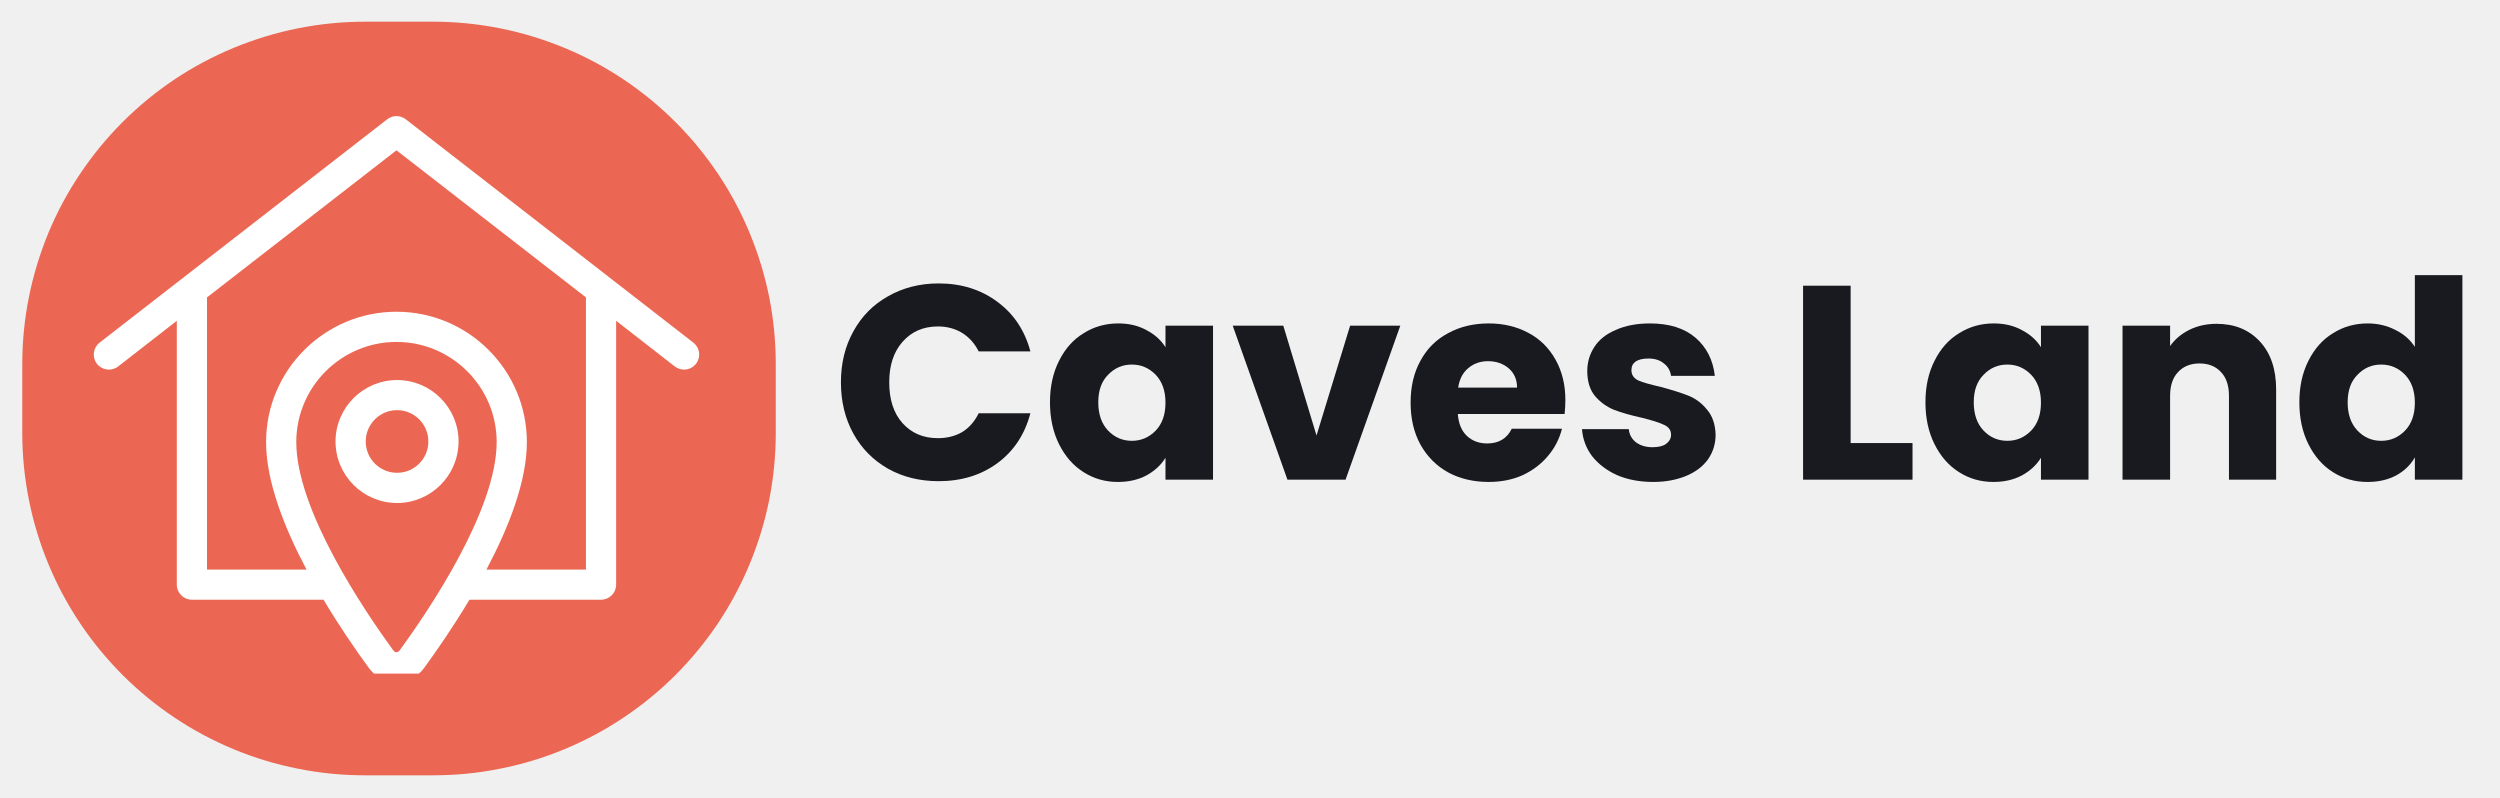
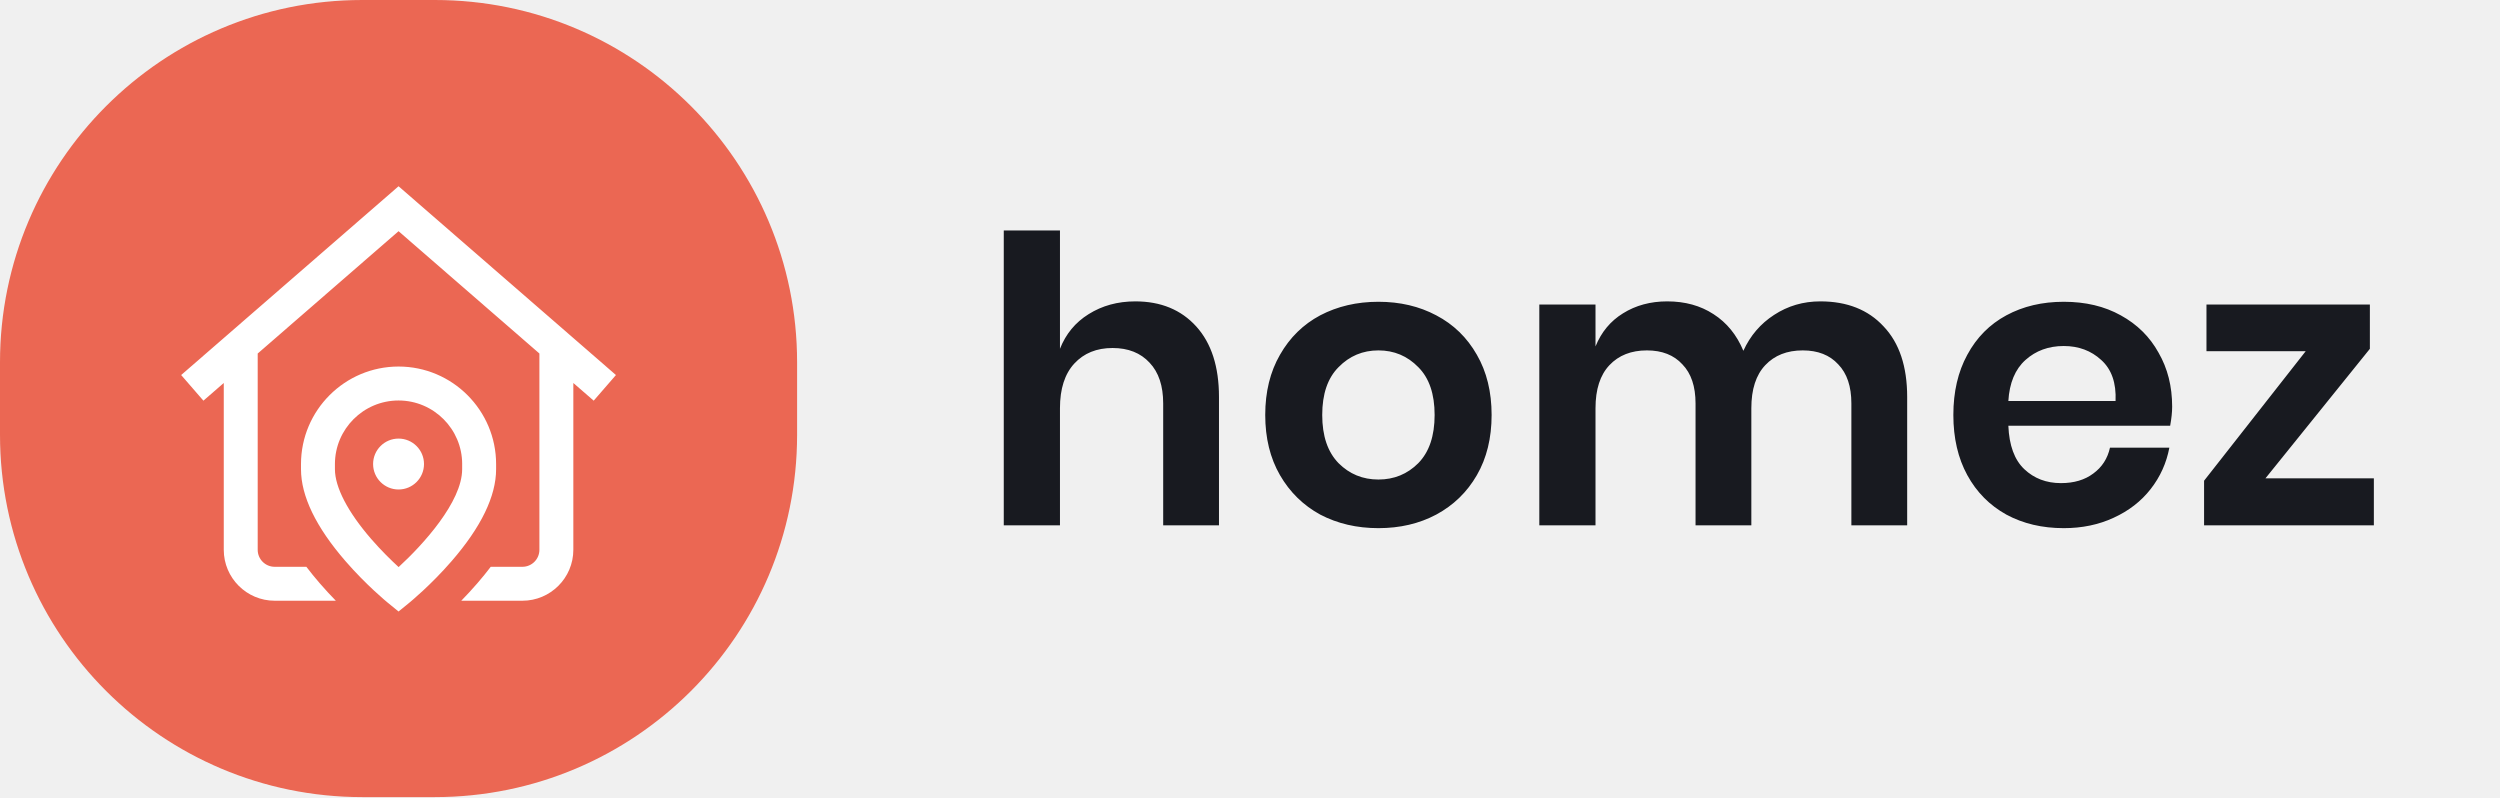
- <svg xmlns="http://www.w3.org/2000/svg" width="138" zoomAndPan="magnify" viewBox="0 0 103.5 33" height="44" preserveAspectRatio="xMidYMid meet" version="1.0">
+ <svg xmlns="http://www.w3.org/2000/svg" width="138" height="44" viewBox="0 0 138 44" fill="none">
+   <path d="M62.668 16.636C64.076 16.636 65.198 17.098 66.034 18.022C66.87 18.946 67.288 20.244 67.288 21.916V29H64.208V22.268C64.208 21.3 63.959 20.552 63.46 20.024C62.961 19.481 62.279 19.21 61.414 19.21C60.534 19.21 59.83 19.496 59.302 20.068C58.774 20.64 58.51 21.461 58.51 22.532V29H55.408V12.72H58.51V19.254C58.833 18.433 59.361 17.795 60.094 17.34C60.842 16.871 61.7 16.636 62.668 16.636ZM76.089 16.658C77.277 16.658 78.341 16.907 79.279 17.406C80.233 17.905 80.981 18.631 81.523 19.584C82.066 20.523 82.337 21.63 82.337 22.906C82.337 24.182 82.066 25.289 81.523 26.228C80.981 27.167 80.233 27.893 79.279 28.406C78.341 28.905 77.277 29.154 76.089 29.154C74.901 29.154 73.831 28.905 72.877 28.406C71.939 27.893 71.198 27.167 70.655 26.228C70.113 25.289 69.841 24.182 69.841 22.906C69.841 21.63 70.113 20.523 70.655 19.584C71.198 18.631 71.939 17.905 72.877 17.406C73.831 16.907 74.901 16.658 76.089 16.658ZM76.089 19.342C75.224 19.342 74.491 19.65 73.889 20.266C73.288 20.867 72.987 21.747 72.987 22.906C72.987 24.065 73.288 24.952 73.889 25.568C74.491 26.169 75.224 26.47 76.089 26.47C76.955 26.47 77.688 26.169 78.289 25.568C78.891 24.952 79.191 24.065 79.191 22.906C79.191 21.747 78.891 20.867 78.289 20.266C77.688 19.65 76.955 19.342 76.089 19.342ZM100.48 16.636C101.961 16.636 103.127 17.098 103.978 18.022C104.843 18.931 105.276 20.229 105.276 21.916V29H102.196V22.268C102.196 21.329 101.954 20.611 101.47 20.112C101 19.599 100.348 19.342 99.512 19.342C98.646 19.342 97.957 19.613 97.444 20.156C96.93 20.699 96.674 21.491 96.674 22.532V29H93.594V22.268C93.594 21.329 93.352 20.611 92.868 20.112C92.398 19.599 91.746 19.342 90.91 19.342C90.044 19.342 89.355 19.613 88.842 20.156C88.328 20.699 88.072 21.491 88.072 22.532V29H84.97V16.812H88.072V19.122C88.394 18.33 88.9 17.721 89.59 17.296C90.294 16.856 91.108 16.636 92.032 16.636C93.014 16.636 93.865 16.871 94.584 17.34C95.317 17.809 95.867 18.484 96.234 19.364C96.615 18.528 97.18 17.868 97.928 17.384C98.69 16.885 99.541 16.636 100.48 16.636ZM119.903 22.444C119.903 22.752 119.866 23.104 119.793 23.5H110.861C110.905 24.585 111.198 25.385 111.741 25.898C112.284 26.411 112.958 26.668 113.765 26.668C114.484 26.668 115.078 26.492 115.547 26.14C116.031 25.788 116.339 25.311 116.471 24.71H119.749C119.588 25.561 119.243 26.323 118.715 26.998C118.187 27.673 117.505 28.201 116.669 28.582C115.848 28.963 114.931 29.154 113.919 29.154C112.731 29.154 111.675 28.905 110.751 28.406C109.827 27.893 109.108 27.167 108.595 26.228C108.082 25.289 107.825 24.182 107.825 22.906C107.825 21.63 108.082 20.523 108.595 19.584C109.108 18.631 109.827 17.905 110.751 17.406C111.675 16.907 112.731 16.658 113.919 16.658C115.122 16.658 116.17 16.907 117.065 17.406C117.974 17.905 118.671 18.594 119.155 19.474C119.654 20.339 119.903 21.329 119.903 22.444ZM116.779 22.136C116.823 21.139 116.559 20.383 115.987 19.87C115.43 19.357 114.74 19.1 113.919 19.1C113.083 19.1 112.379 19.357 111.807 19.87C111.235 20.383 110.92 21.139 110.861 22.136H116.779ZM125.053 26.404H131.037V29H121.665V26.536L127.275 19.386H121.797V16.812H130.817V19.254L125.053 26.404Z" fill="#181A20" />
+   <rect width="44" height="44" rx="20" fill="#EB6753" />
+   <g clip-path="url(#clip0_5_128)">
+     <path d="M32.772 22.117L31.648 21.141V30.35C31.648 31.899 30.387 33.16 28.838 33.16H25.462C25.746 32.87 26.046 32.547 26.348 32.198C26.613 31.892 26.86 31.588 27.089 31.287H28.838C29.354 31.287 29.775 30.866 29.775 30.35V19.514L22 12.762L14.225 19.514V30.35C14.225 30.866 14.645 31.287 15.162 31.287H16.911C17.14 31.588 17.387 31.892 17.652 32.198C17.954 32.547 18.254 32.87 18.538 33.16H15.162C13.613 33.16 12.352 31.899 12.352 30.35V21.141L11.228 22.117L10 20.702L22 10.281L34 20.702L32.772 22.117ZM22 24.21C21.224 24.21 20.595 24.839 20.595 25.615C20.595 26.391 21.224 27.02 22 27.02C22.776 27.02 23.405 26.391 23.405 25.615C23.405 24.839 22.776 24.21 22 24.21ZM27.385 25.899C27.385 27.386 26.56 29.093 24.932 30.971C23.78 32.301 22.639 33.234 22.591 33.273L22 33.755L21.409 33.273C21.361 33.234 20.22 32.301 19.068 30.971C17.44 29.093 16.615 27.386 16.615 25.899V25.619C16.615 22.649 19.031 20.233 22 20.233C24.969 20.233 27.385 22.649 27.385 25.619V25.899ZM25.512 25.619C25.512 23.682 23.936 22.107 22 22.107C20.064 22.107 18.488 23.682 18.488 25.619V25.899C18.488 26.894 19.197 28.259 20.484 29.745C21.042 30.389 21.601 30.933 22.003 31.303C23.343 30.074 25.511 27.705 25.511 25.899V25.619H25.512Z" fill="white" />
+   </g>
  <defs>
-     <g />
-     <clipPath id="b0257b12b4">
-       <path d="M 0.82 0.898 L 32.168 0.898 L 32.168 32.25 L 0.82 32.25 Z M 0.82 0.898 " clip-rule="nonzero" />
-     </clipPath>
-     <clipPath id="157213191f">
-       <path d="M 8.012 8 L 25.027 8 L 25.027 25 L 8.012 25 Z M 8.012 8 " clip-rule="nonzero" />
-     </clipPath>
-     <clipPath id="988fe0c798">
-       <path d="M 3.801 4.75 L 29 4.75 L 29 27.887 L 3.801 27.887 Z M 3.801 4.75 " clip-rule="nonzero" />
+     <clipPath id="clip0_5_128">
+       <rect width="24" height="24" fill="white" transform="translate(10 10)" />
    </clipPath>
  </defs>
-   <g fill="#181a20" fill-opacity="1">
-     <g transform="translate(34.43909, 19.85877)">
-       <g>
-         <path d="M 0.375 -4.031 C 0.375 -4.82 0.547 -5.523 0.891 -6.141 C 1.234 -6.766 1.711 -7.25 2.328 -7.594 C 2.941 -7.945 3.641 -8.125 4.422 -8.125 C 5.367 -8.125 6.18 -7.867 6.859 -7.359 C 7.535 -6.859 7.988 -6.176 8.219 -5.312 L 6.078 -5.312 C 5.91 -5.645 5.68 -5.898 5.391 -6.078 C 5.098 -6.254 4.766 -6.344 4.391 -6.344 C 3.785 -6.344 3.297 -6.129 2.922 -5.703 C 2.555 -5.285 2.375 -4.727 2.375 -4.031 C 2.375 -3.32 2.555 -2.758 2.922 -2.344 C 3.297 -1.926 3.785 -1.719 4.391 -1.719 C 4.766 -1.719 5.098 -1.801 5.391 -1.969 C 5.68 -2.145 5.91 -2.406 6.078 -2.75 L 8.219 -2.75 C 7.988 -1.875 7.535 -1.188 6.859 -0.688 C 6.18 -0.188 5.367 0.062 4.422 0.062 C 3.641 0.062 2.941 -0.109 2.328 -0.453 C 1.711 -0.805 1.234 -1.289 0.891 -1.906 C 0.547 -2.531 0.375 -3.238 0.375 -4.031 Z M 0.375 -4.031 " />
-       </g>
-     </g>
-   </g>
-   <g fill="#181a20" fill-opacity="1">
-     <g transform="translate(43.15703, 19.85877)">
-       <g>
-         <path d="M 0.312 -3.203 C 0.312 -3.859 0.438 -4.43 0.688 -4.922 C 0.938 -5.422 1.273 -5.801 1.703 -6.062 C 2.129 -6.332 2.609 -6.469 3.141 -6.469 C 3.586 -6.469 3.977 -6.375 4.312 -6.188 C 4.656 -6.008 4.914 -5.773 5.094 -5.484 L 5.094 -6.375 L 7.062 -6.375 L 7.062 0 L 5.094 0 L 5.094 -0.906 C 4.906 -0.602 4.641 -0.359 4.297 -0.172 C 3.961 0.004 3.57 0.094 3.125 0.094 C 2.602 0.094 2.129 -0.039 1.703 -0.312 C 1.273 -0.582 0.938 -0.969 0.688 -1.469 C 0.438 -1.969 0.312 -2.547 0.312 -3.203 Z M 5.094 -3.188 C 5.094 -3.676 4.957 -4.062 4.688 -4.344 C 4.414 -4.625 4.086 -4.766 3.703 -4.766 C 3.316 -4.766 2.988 -4.625 2.719 -4.344 C 2.445 -4.07 2.312 -3.691 2.312 -3.203 C 2.312 -2.711 2.445 -2.32 2.719 -2.031 C 2.988 -1.75 3.316 -1.609 3.703 -1.609 C 4.086 -1.609 4.414 -1.75 4.688 -2.031 C 4.957 -2.312 5.094 -2.695 5.094 -3.188 Z M 5.094 -3.188 " />
-       </g>
-     </g>
-   </g>
-   <g fill="#181a20" fill-opacity="1">
-     <g transform="translate(50.92536, 19.85877)">
-       <g>
-         <path d="M 3.578 -1.828 L 4.969 -6.375 L 7.047 -6.375 L 4.781 0 L 2.375 0 L 0.109 -6.375 L 2.203 -6.375 Z M 3.578 -1.828 " />
-       </g>
-     </g>
-   </g>
-   <g fill="#181a20" fill-opacity="1">
-     <g transform="translate(58.08733, 19.85877)">
-       <g>
-         <path d="M 6.719 -3.297 C 6.719 -3.109 6.707 -2.914 6.688 -2.719 L 2.266 -2.719 C 2.297 -2.32 2.422 -2.02 2.641 -1.812 C 2.867 -1.602 3.148 -1.5 3.484 -1.5 C 3.961 -1.5 4.301 -1.703 4.5 -2.109 L 6.578 -2.109 C 6.473 -1.691 6.281 -1.316 6 -0.984 C 5.719 -0.648 5.367 -0.383 4.953 -0.188 C 4.535 0 4.066 0.094 3.547 0.094 C 2.922 0.094 2.363 -0.035 1.875 -0.297 C 1.383 -0.566 1 -0.953 0.719 -1.453 C 0.445 -1.953 0.312 -2.531 0.312 -3.188 C 0.312 -3.852 0.445 -4.43 0.719 -4.922 C 0.988 -5.422 1.367 -5.801 1.859 -6.062 C 2.348 -6.332 2.91 -6.469 3.547 -6.469 C 4.16 -6.469 4.707 -6.336 5.188 -6.078 C 5.664 -5.828 6.039 -5.457 6.312 -4.969 C 6.582 -4.488 6.719 -3.93 6.719 -3.297 Z M 4.719 -3.812 C 4.719 -4.145 4.602 -4.41 4.375 -4.609 C 4.145 -4.805 3.859 -4.906 3.516 -4.906 C 3.191 -4.906 2.914 -4.805 2.688 -4.609 C 2.469 -4.422 2.332 -4.156 2.281 -3.812 Z M 4.719 -3.812 " />
-       </g>
-     </g>
-   </g>
-   <g fill="#181a20" fill-opacity="1">
-     <g transform="translate(65.1349, 19.85877)">
-       <g>
-         <path d="M 3.312 0.094 C 2.75 0.094 2.25 0 1.812 -0.188 C 1.383 -0.383 1.039 -0.645 0.781 -0.969 C 0.531 -1.301 0.391 -1.676 0.359 -2.094 L 2.297 -2.094 C 2.316 -1.875 2.414 -1.691 2.594 -1.547 C 2.781 -1.41 3.008 -1.344 3.281 -1.344 C 3.531 -1.344 3.719 -1.391 3.844 -1.484 C 3.977 -1.586 4.047 -1.711 4.047 -1.859 C 4.047 -2.047 3.953 -2.18 3.766 -2.266 C 3.578 -2.359 3.27 -2.457 2.844 -2.562 C 2.383 -2.664 2 -2.773 1.688 -2.891 C 1.383 -3.016 1.125 -3.203 0.906 -3.453 C 0.688 -3.711 0.578 -4.062 0.578 -4.5 C 0.578 -4.863 0.676 -5.195 0.875 -5.5 C 1.07 -5.801 1.367 -6.035 1.766 -6.203 C 2.16 -6.379 2.629 -6.469 3.172 -6.469 C 3.973 -6.469 4.602 -6.27 5.062 -5.875 C 5.52 -5.477 5.785 -4.953 5.859 -4.297 L 4.047 -4.297 C 4.016 -4.516 3.914 -4.688 3.75 -4.812 C 3.594 -4.945 3.379 -5.016 3.109 -5.016 C 2.879 -5.016 2.703 -4.973 2.578 -4.891 C 2.461 -4.805 2.406 -4.688 2.406 -4.531 C 2.406 -4.344 2.5 -4.203 2.688 -4.109 C 2.883 -4.023 3.191 -3.938 3.609 -3.844 C 4.078 -3.719 4.457 -3.598 4.75 -3.484 C 5.051 -3.367 5.312 -3.176 5.531 -2.906 C 5.758 -2.645 5.879 -2.297 5.891 -1.859 C 5.891 -1.484 5.785 -1.145 5.578 -0.844 C 5.367 -0.551 5.066 -0.32 4.672 -0.156 C 4.273 0.008 3.82 0.094 3.312 0.094 Z M 3.312 0.094 " />
-       </g>
-     </g>
-   </g>
-   <g fill="#181a20" fill-opacity="1">
-     <g transform="translate(71.51889, 19.85877)">
-       <g />
-     </g>
-   </g>
-   <g fill="#181a20" fill-opacity="1">
-     <g transform="translate(73.94435, 19.85877)">
-       <g>
-         <path d="M 2.672 -1.516 L 5.234 -1.516 L 5.234 0 L 0.703 0 L 0.703 -8.031 L 2.672 -8.031 Z M 2.672 -1.516 " />
-       </g>
-     </g>
-   </g>
-   <g fill="#181a20" fill-opacity="1">
-     <g transform="translate(79.40164, 19.85877)">
-       <g>
-         <path d="M 0.312 -3.203 C 0.312 -3.859 0.438 -4.43 0.688 -4.922 C 0.938 -5.422 1.273 -5.801 1.703 -6.062 C 2.129 -6.332 2.609 -6.469 3.141 -6.469 C 3.586 -6.469 3.977 -6.375 4.312 -6.188 C 4.656 -6.008 4.914 -5.773 5.094 -5.484 L 5.094 -6.375 L 7.062 -6.375 L 7.062 0 L 5.094 0 L 5.094 -0.906 C 4.906 -0.602 4.641 -0.359 4.297 -0.172 C 3.961 0.004 3.57 0.094 3.125 0.094 C 2.602 0.094 2.129 -0.039 1.703 -0.312 C 1.273 -0.582 0.938 -0.969 0.688 -1.469 C 0.438 -1.969 0.312 -2.547 0.312 -3.203 Z M 5.094 -3.188 C 5.094 -3.676 4.957 -4.062 4.688 -4.344 C 4.414 -4.625 4.086 -4.766 3.703 -4.766 C 3.316 -4.766 2.988 -4.625 2.719 -4.344 C 2.445 -4.07 2.312 -3.691 2.312 -3.203 C 2.312 -2.711 2.445 -2.32 2.719 -2.031 C 2.988 -1.75 3.316 -1.609 3.703 -1.609 C 4.086 -1.609 4.414 -1.75 4.688 -2.031 C 4.957 -2.312 5.094 -2.695 5.094 -3.188 Z M 5.094 -3.188 " />
-       </g>
-     </g>
-   </g>
-   <g fill="#181a20" fill-opacity="1">
-     <g transform="translate(87.16997, 19.85877)">
-       <g>
-         <path d="M 4.594 -6.453 C 5.344 -6.453 5.941 -6.207 6.391 -5.719 C 6.836 -5.238 7.062 -4.578 7.062 -3.734 L 7.062 0 L 5.109 0 L 5.109 -3.469 C 5.109 -3.895 5 -4.223 4.781 -4.453 C 4.562 -4.691 4.266 -4.812 3.891 -4.812 C 3.516 -4.812 3.219 -4.691 3 -4.453 C 2.781 -4.223 2.672 -3.895 2.672 -3.469 L 2.672 0 L 0.703 0 L 0.703 -6.375 L 2.672 -6.375 L 2.672 -5.531 C 2.867 -5.812 3.133 -6.035 3.469 -6.203 C 3.801 -6.367 4.176 -6.453 4.594 -6.453 Z M 4.594 -6.453 " />
-       </g>
-     </g>
-   </g>
-   <g fill="#181a20" fill-opacity="1">
-     <g transform="translate(94.88111, 19.85877)">
-       <g>
-         <path d="M 0.312 -3.203 C 0.312 -3.859 0.438 -4.43 0.688 -4.922 C 0.938 -5.422 1.273 -5.801 1.703 -6.062 C 2.129 -6.332 2.609 -6.469 3.141 -6.469 C 3.555 -6.469 3.938 -6.379 4.281 -6.203 C 4.625 -6.035 4.895 -5.801 5.094 -5.5 L 5.094 -8.469 L 7.062 -8.469 L 7.062 0 L 5.094 0 L 5.094 -0.922 C 4.914 -0.609 4.656 -0.359 4.312 -0.172 C 3.977 0.004 3.586 0.094 3.141 0.094 C 2.609 0.094 2.129 -0.039 1.703 -0.312 C 1.273 -0.582 0.938 -0.969 0.688 -1.469 C 0.438 -1.969 0.312 -2.547 0.312 -3.203 Z M 5.094 -3.188 C 5.094 -3.676 4.957 -4.062 4.688 -4.344 C 4.414 -4.625 4.086 -4.766 3.703 -4.766 C 3.316 -4.766 2.988 -4.625 2.719 -4.344 C 2.445 -4.07 2.312 -3.691 2.312 -3.203 C 2.312 -2.711 2.445 -2.32 2.719 -2.031 C 2.988 -1.75 3.316 -1.609 3.703 -1.609 C 4.086 -1.609 4.414 -1.75 4.688 -2.031 C 4.957 -2.312 5.094 -2.695 5.094 -3.188 Z M 5.094 -3.188 " />
-       </g>
-     </g>
-   </g>
-   <g clip-path="url(#b0257b12b4)">
-     <path fill="#eb6753" d="M 15.102 0.898 L 17.938 0.898 C 18.867 0.898 19.793 0.992 20.703 1.172 C 21.617 1.355 22.504 1.625 23.363 1.98 C 24.227 2.336 25.043 2.773 25.816 3.289 C 26.59 3.809 27.309 4.395 27.965 5.055 C 28.625 5.711 29.211 6.43 29.73 7.203 C 30.246 7.977 30.684 8.793 31.039 9.652 C 31.395 10.516 31.664 11.402 31.848 12.312 C 32.027 13.227 32.117 14.148 32.117 15.082 L 32.117 17.918 C 32.117 18.848 32.027 19.77 31.848 20.684 C 31.664 21.598 31.395 22.484 31.039 23.344 C 30.684 24.203 30.246 25.02 29.73 25.797 C 29.211 26.57 28.625 27.285 27.965 27.945 C 27.309 28.602 26.59 29.191 25.816 29.707 C 25.043 30.227 24.227 30.66 23.363 31.02 C 22.504 31.375 21.617 31.645 20.703 31.824 C 19.793 32.008 18.867 32.098 17.938 32.098 L 15.102 32.098 C 14.172 32.098 13.25 32.008 12.336 31.824 C 11.422 31.645 10.535 31.375 9.676 31.02 C 8.816 30.66 7.996 30.227 7.223 29.707 C 6.449 29.191 5.734 28.602 5.074 27.945 C 4.418 27.285 3.828 26.57 3.312 25.797 C 2.793 25.02 2.355 24.203 2 23.344 C 1.645 22.484 1.375 21.598 1.195 20.684 C 1.012 19.77 0.922 18.848 0.922 17.918 L 0.922 15.082 C 0.922 14.148 1.012 13.227 1.195 12.312 C 1.375 11.402 1.645 10.516 2 9.652 C 2.355 8.793 2.793 7.977 3.312 7.203 C 3.828 6.43 4.418 5.711 5.074 5.055 C 5.734 4.395 6.449 3.809 7.223 3.289 C 7.996 2.773 8.816 2.336 9.676 1.98 C 10.535 1.625 11.422 1.355 12.336 1.172 C 13.25 0.992 14.172 0.898 15.102 0.898 Z M 15.102 0.898 " fill-opacity="1" fill-rule="nonzero" />
-   </g>
-   <g clip-path="url(#157213191f)">
-     <path fill="#eb6753" d="M 24.156 16.582 L 23.359 15.891 L 23.359 22.418 C 23.359 23.52 22.469 24.41 21.367 24.41 L 18.977 24.41 C 19.176 24.207 19.387 23.977 19.602 23.73 C 19.789 23.512 19.965 23.297 20.129 23.082 L 21.367 23.082 C 21.734 23.082 22.031 22.785 22.031 22.418 L 22.031 14.738 L 16.52 9.949 L 11.008 14.738 L 11.008 22.418 C 11.008 22.785 11.305 23.082 11.672 23.082 L 12.91 23.082 C 13.074 23.297 13.25 23.512 13.438 23.73 C 13.652 23.977 13.863 24.207 14.066 24.41 L 11.672 24.41 C 10.574 24.41 9.68 23.52 9.68 22.418 L 9.68 15.891 L 8.883 16.582 L 8.012 15.578 L 16.52 8.191 L 25.027 15.578 Z M 16.52 18.066 C 15.969 18.066 15.523 18.512 15.523 19.062 C 15.523 19.613 15.969 20.059 16.52 20.059 C 17.07 20.059 17.516 19.613 17.516 19.062 C 17.516 18.512 17.07 18.066 16.52 18.066 Z M 20.34 19.262 C 20.34 20.316 19.754 21.527 18.598 22.859 C 17.781 23.801 16.973 24.465 16.938 24.492 L 16.52 24.832 L 16.102 24.492 C 16.066 24.465 15.258 23.801 14.441 22.859 C 13.285 21.527 12.703 20.316 12.703 19.262 L 12.703 19.062 C 12.703 16.961 14.414 15.246 16.52 15.246 C 18.625 15.246 20.34 16.961 20.34 19.062 Z M 19.008 19.062 C 19.008 17.691 17.895 16.574 16.52 16.574 C 15.148 16.574 14.031 17.691 14.031 19.062 L 14.031 19.262 C 14.031 19.969 14.531 20.938 15.445 21.988 C 15.84 22.445 16.238 22.832 16.523 23.094 C 17.473 22.223 19.008 20.543 19.008 19.262 Z M 19.008 19.062 " fill-opacity="1" fill-rule="nonzero" />
-   </g>
-   <g clip-path="url(#988fe0c798)">
-     <path fill="#ffffff" d="M 28.703 14.184 L 16.797 4.938 C 16.57 4.762 16.258 4.762 16.031 4.938 L 4.125 14.184 C 3.852 14.395 3.801 14.789 4.012 15.059 C 4.223 15.332 4.617 15.383 4.891 15.172 L 7.32 13.281 L 7.32 24.203 C 7.32 24.551 7.602 24.828 7.945 24.828 L 13.395 24.828 C 14.043 25.918 14.719 26.898 15.266 27.648 C 15.535 28.02 15.957 28.234 16.414 28.234 C 16.871 28.234 17.293 28.02 17.562 27.648 C 18.109 26.898 18.785 25.918 19.434 24.828 L 24.883 24.828 C 25.227 24.828 25.508 24.551 25.508 24.203 L 25.508 13.281 L 27.938 15.172 C 28.051 15.258 28.188 15.301 28.32 15.301 C 28.508 15.301 28.691 15.219 28.816 15.059 C 29.027 14.789 28.977 14.395 28.703 14.184 Z M 16.555 26.914 C 16.465 27.031 16.359 27.031 16.273 26.914 C 15.07 25.262 12.266 21.113 12.266 18.301 C 12.266 16.016 14.129 14.156 16.414 14.156 C 18.699 14.156 20.562 16.016 20.562 18.301 C 20.562 21.113 17.758 25.262 16.555 26.914 Z M 24.258 23.582 L 20.137 23.582 C 21.07 21.82 21.812 19.918 21.812 18.301 C 21.812 15.328 19.391 12.906 16.414 12.906 C 13.438 12.906 11.016 15.328 11.016 18.301 C 11.016 19.918 11.758 21.82 12.691 23.582 L 8.57 23.582 L 8.57 12.312 L 16.414 6.223 L 24.258 12.312 Z M 24.258 23.582 " fill-opacity="1" fill-rule="nonzero" />
-   </g>
-   <path fill="#ffffff" d="M 16.438 15.734 C 15.035 15.734 13.891 16.875 13.891 18.277 C 13.891 19.684 15.035 20.824 16.438 20.824 C 17.84 20.824 18.984 19.684 18.984 18.277 C 18.984 16.875 17.844 15.734 16.438 15.734 Z M 16.438 19.574 C 15.723 19.574 15.141 18.996 15.141 18.277 C 15.141 17.562 15.723 16.98 16.438 16.98 C 17.152 16.98 17.734 17.562 17.734 18.277 C 17.734 18.996 17.152 19.574 16.438 19.574 Z M 16.438 19.574 " fill-opacity="1" fill-rule="nonzero" />
</svg>
